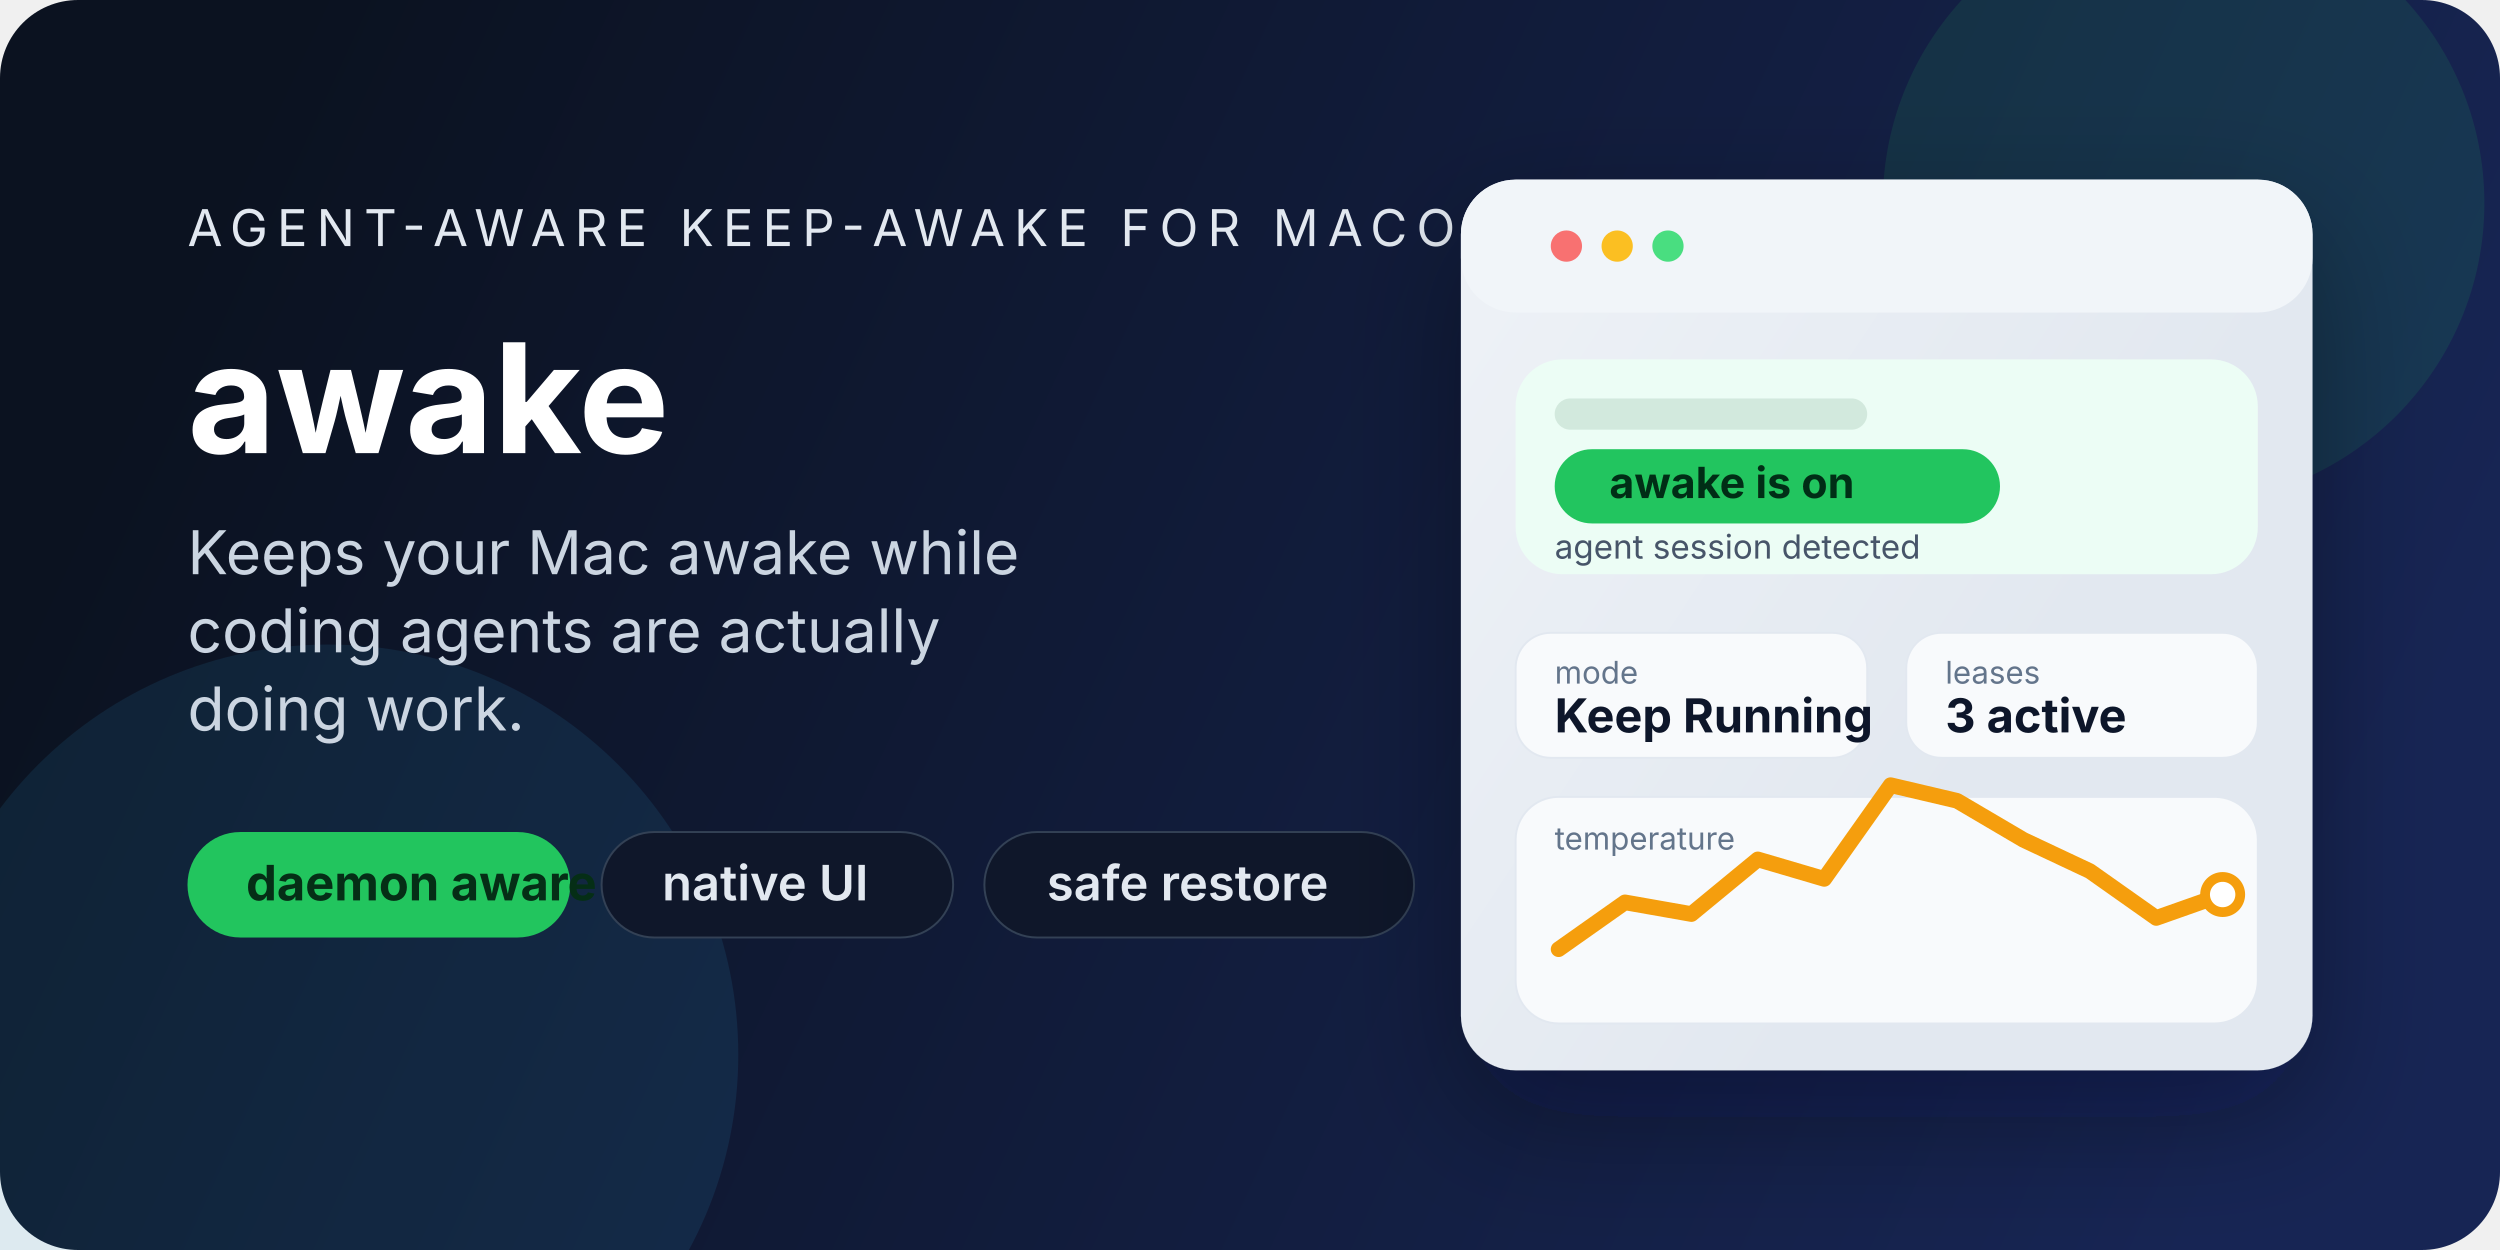
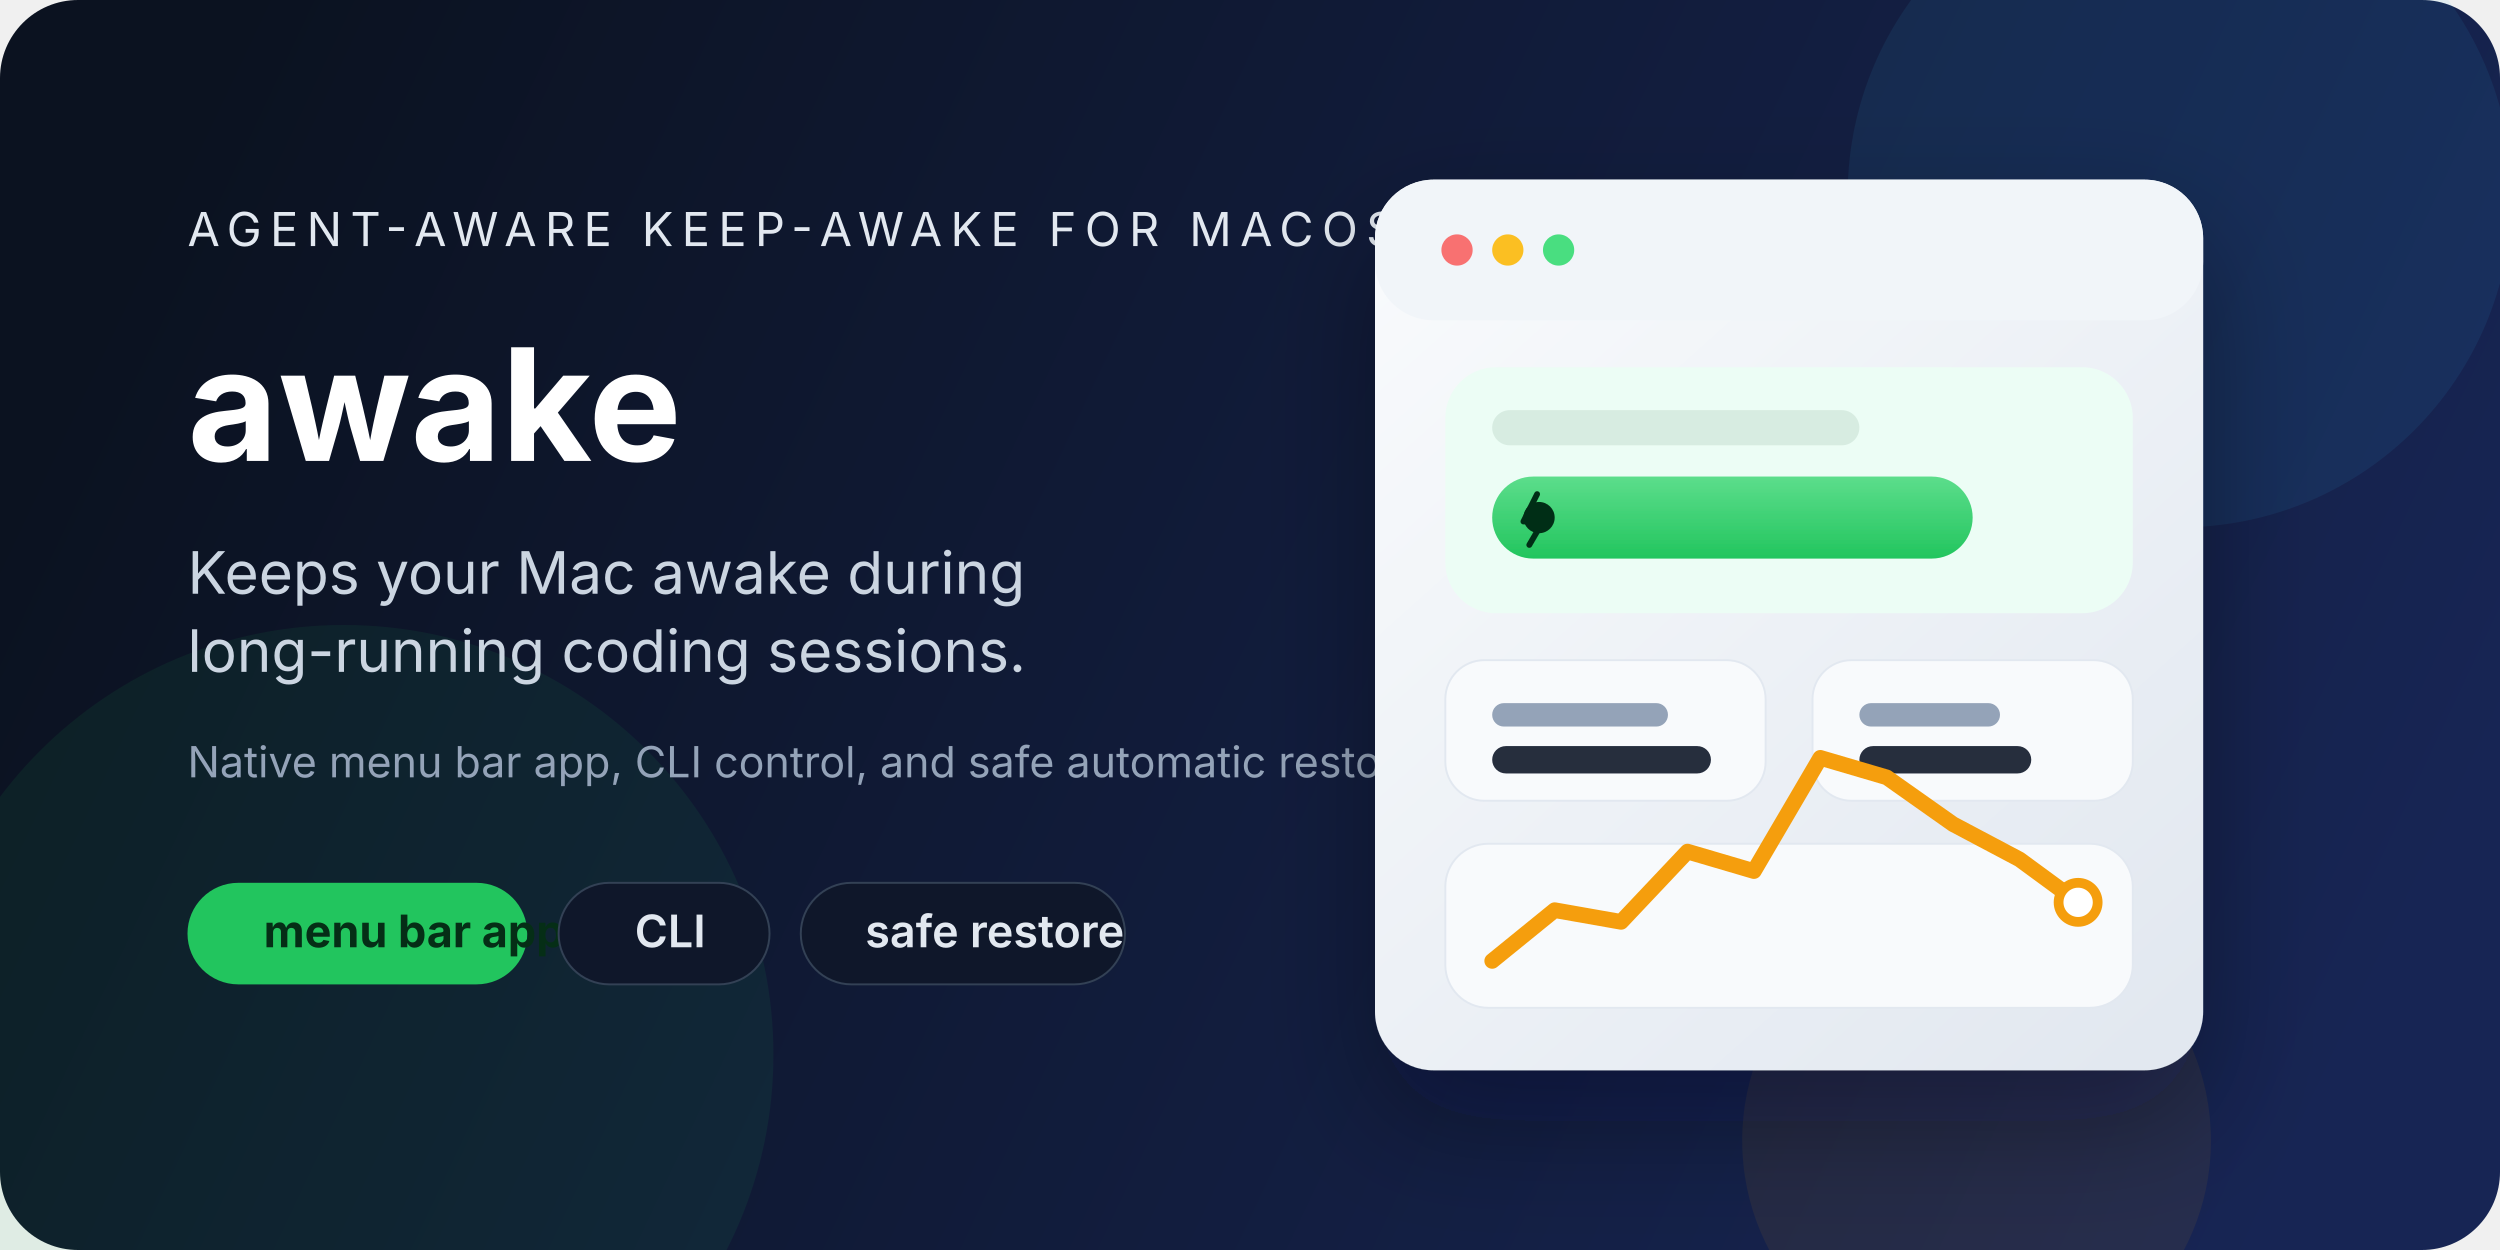
<svg xmlns="http://www.w3.org/2000/svg" width="1280" height="640" viewBox="0 0 1280 640" fill="none">
  <defs>
-     <linearGradient id="bg" x1="120" y1="80" x2="1160" y2="560" gradientUnits="userSpaceOnUse">
+     <linearGradient id="bg" x1="92" y1="72" x2="1184" y2="588" gradientUnits="userSpaceOnUse">
      <stop stop-color="#0B1220" />
      <stop offset="1" stop-color="#172554" />
    </linearGradient>
-     <linearGradient id="panel" x1="356" y1="140" x2="930" y2="520" gradientUnits="userSpaceOnUse">
+     <linearGradient id="panel" x1="744" y1="104" x2="1116" y2="520" gradientUnits="userSpaceOnUse">
      <stop stop-color="#F8FAFC" />
      <stop offset="1" stop-color="#E2E8F0" />
    </linearGradient>
-     <linearGradient id="accent" x1="716" y1="164" x2="716" y2="220" gradientUnits="userSpaceOnUse">
+     <linearGradient id="glow" x1="842" y1="214" x2="842" y2="286" gradientUnits="userSpaceOnUse">
      <stop stop-color="#86EFAC" />
      <stop offset="1" stop-color="#22C55E" />
    </linearGradient>
    <filter id="shadow" x="0" y="0" width="1280" height="640" filterUnits="userSpaceOnUse" color-interpolation-filters="sRGB">
-       <feDropShadow dx="0" dy="24" stdDeviation="32" flood-color="#020617" flood-opacity="0.35" />
+       <feDropShadow dx="0" dy="26" stdDeviation="30" flood-color="#020617" flood-opacity="0.34" />
    </filter>
  </defs>
  <rect width="1280" height="640" rx="40" fill="url(#bg)" />
-   <circle cx="1118" cy="104" r="154" fill="#22C55E" fill-opacity="0.12" />
-   <circle cx="168" cy="540" r="210" fill="#38BDF8" fill-opacity="0.10" />
-   <text x="96" y="126" fill="#E2E8F0" font-family="-apple-system, BlinkMacSystemFont, 'Segoe UI', sans-serif" font-size="26" letter-spacing="0.18em">AGENT-AWARE KEEP-AWAKE FOR MACOS</text>
-   <text x="96" y="232" fill="white" font-family="-apple-system, BlinkMacSystemFont, 'Segoe UI', sans-serif" font-size="78" font-weight="700">awake</text>
-   <text x="96" y="294" fill="#CBD5E1" font-family="-apple-system, BlinkMacSystemFont, 'Segoe UI', sans-serif" font-size="31">Keeps your Mac awake while</text>
-   <text x="96" y="334" fill="#CBD5E1" font-family="-apple-system, BlinkMacSystemFont, 'Segoe UI', sans-serif" font-size="31">coding agents are actually</text>
-   <text x="96" y="374" fill="#CBD5E1" font-family="-apple-system, BlinkMacSystemFont, 'Segoe UI', sans-serif" font-size="31">doing work.</text>
-   <rect x="96" y="426" width="196" height="54" rx="27" fill="#22C55E" />
-   <text x="126" y="461" fill="#052E16" font-family="-apple-system, BlinkMacSystemFont, 'Segoe UI', sans-serif" font-size="25" font-weight="700">daemon aware</text>
-   <rect x="308" y="426" width="180" height="54" rx="27" fill="#0F172A" stroke="#334155" />
-   <text x="339" y="461" fill="#E2E8F0" font-family="-apple-system, BlinkMacSystemFont, 'Segoe UI', sans-serif" font-size="25" font-weight="600">native UI</text>
-   <rect x="504" y="426" width="220" height="54" rx="27" fill="#0F172A" stroke="#334155" />
-   <text x="536" y="461" fill="#E2E8F0" font-family="-apple-system, BlinkMacSystemFont, 'Segoe UI', sans-serif" font-size="25" font-weight="600">safe restore</text>
+   <circle cx="1116" cy="100" r="170" fill="#38BDF8" fill-opacity="0.08" />
+   <circle cx="176" cy="540" r="220" fill="#22C55E" fill-opacity="0.08" />
+   <circle cx="1012" cy="584" r="120" fill="#F59E0B" fill-opacity="0.07" />
+   <text x="96" y="126" fill="#E2E8F0" font-family="-apple-system, BlinkMacSystemFont, 'Segoe UI', sans-serif" font-size="24" letter-spacing="0.18em">AGENT-AWARE KEEP-AWAKE FOR MACOS</text>
+   <text x="96" y="236" fill="white" font-family="-apple-system, BlinkMacSystemFont, 'Segoe UI', sans-serif" font-size="80" font-weight="700">awake</text>
+   <text x="96" y="304" fill="#CBD5E1" font-family="-apple-system, BlinkMacSystemFont, 'Segoe UI', sans-serif" font-size="30">Keeps your Mac awake during</text>
+   <text x="96" y="344" fill="#CBD5E1" font-family="-apple-system, BlinkMacSystemFont, 'Segoe UI', sans-serif" font-size="30">long-running coding sessions.</text>
+   <text x="96" y="398" fill="#94A3B8" font-family="-apple-system, BlinkMacSystemFont, 'Segoe UI', sans-serif" font-size="22">Native menu bar app, CLI control, and safe automatic restore.</text>
+   <rect x="96" y="452" width="174" height="52" rx="26" fill="#22C55E" />
+   <text x="135" y="485" fill="#052E16" font-family="-apple-system, BlinkMacSystemFont, 'Segoe UI', sans-serif" font-size="23" font-weight="700">menu bar app</text>
+   <rect x="286" y="452" width="108" height="52" rx="26" fill="#0F172A" stroke="#334155" />
+   <text x="325" y="485" fill="#E2E8F0" font-family="-apple-system, BlinkMacSystemFont, 'Segoe UI', sans-serif" font-size="23" font-weight="600">CLI</text>
+   <rect x="410" y="452" width="166" height="52" rx="26" fill="#0F172A" stroke="#334155" />
+   <text x="443" y="485" fill="#E2E8F0" font-family="-apple-system, BlinkMacSystemFont, 'Segoe UI', sans-serif" font-size="23" font-weight="600">safe restore</text>
  <g filter="url(#shadow)">
-     <rect x="748" y="92" width="436" height="456" rx="28" fill="url(#panel)" />
-     <rect x="776" y="122" width="148" height="18" rx="9" fill="#CBD5E1" />
-     <rect x="748" y="92" width="436" height="68" rx="28" fill="#F1F5F9" />
-     <circle cx="802" cy="126" r="8" fill="#F87171" />
-     <circle cx="828" cy="126" r="8" fill="#FBBF24" />
-     <circle cx="854" cy="126" r="8" fill="#4ADE80" />
-     <rect x="776" y="184" width="380" height="110" rx="24" fill="#ECFDF5" />
-     <rect x="796" y="204" width="160" height="16" rx="8" fill="#14532D" fill-opacity="0.12" />
-     <rect x="796" y="230" width="228" height="38" rx="19" fill="url(#accent)" />
-     <text x="824" y="255" fill="#052E16" font-family="-apple-system, BlinkMacSystemFont, 'Segoe UI', sans-serif" font-size="22" font-weight="700">awake is on</text>
-     <text x="796" y="286" fill="#475569" font-family="-apple-system, BlinkMacSystemFont, 'Segoe UI', sans-serif" font-size="17">agent session detected</text>
-     <rect x="776" y="324" width="180" height="64" rx="18" fill="#F8FAFC" stroke="#E2E8F0" />
-     <text x="796" y="350" fill="#64748B" font-family="-apple-system, BlinkMacSystemFont, 'Segoe UI', sans-serif" font-size="16">mode</text>
-     <text x="796" y="375" fill="#0F172A" font-family="-apple-system, BlinkMacSystemFont, 'Segoe UI', sans-serif" font-size="24" font-weight="700">Keep Running</text>
-     <rect x="976" y="324" width="180" height="64" rx="18" fill="#F8FAFC" stroke="#E2E8F0" />
-     <text x="996" y="350" fill="#64748B" font-family="-apple-system, BlinkMacSystemFont, 'Segoe UI', sans-serif" font-size="16">leases</text>
-     <text x="996" y="375" fill="#0F172A" font-family="-apple-system, BlinkMacSystemFont, 'Segoe UI', sans-serif" font-size="24" font-weight="700">3 active</text>
-     <rect x="776" y="408" width="380" height="116" rx="22" fill="#F8FAFC" stroke="#E2E8F0" />
-     <text x="796" y="435" fill="#64748B" font-family="-apple-system, BlinkMacSystemFont, 'Segoe UI', sans-serif" font-size="16">temperature</text>
-     <polyline points="798,486 832,462 866,468 900,440 934,450 968,402 1002,410 1036,430 1070,446 1104,470 1138,458" fill="none" stroke="#F59E0B" stroke-width="8" stroke-linecap="round" stroke-linejoin="round" />
-     <circle cx="1138" cy="458" r="9" fill="white" stroke="#F59E0B" stroke-width="5" />
+     <rect x="704" y="92" width="424" height="456" rx="30" fill="url(#panel)" />
+     <rect x="704" y="92" width="424" height="72" rx="30" fill="#F1F5F9" />
+     <circle cx="746" cy="128" r="8" fill="#F87171" />
+     <circle cx="772" cy="128" r="8" fill="#FBBF24" />
+     <circle cx="798" cy="128" r="8" fill="#4ADE80" />
+     <rect x="740" y="188" width="352" height="126" rx="26" fill="#ECFDF5" />
+     <rect x="764" y="210" width="188" height="18" rx="9" fill="#14532D" fill-opacity="0.10" />
+     <rect x="764" y="244" width="246" height="42" rx="21" fill="url(#glow)" />
+     <circle cx="788" cy="265" r="8" fill="#052E16" />
+     <path d="M787 253L780 267H790L783 279" stroke="#052E16" stroke-width="3" stroke-linecap="round" stroke-linejoin="round" />
+     <rect x="740" y="338" width="164" height="72" rx="20" fill="#F8FAFC" stroke="#E2E8F0" />
+     <rect x="764" y="360" width="90" height="12" rx="6" fill="#94A3B8" />
+     <rect x="764" y="382" width="112" height="14" rx="7" fill="#0F172A" fill-opacity="0.90" />
+     <rect x="928" y="338" width="164" height="72" rx="20" fill="#F8FAFC" stroke="#E2E8F0" />
+     <rect x="952" y="360" width="72" height="12" rx="6" fill="#94A3B8" />
+     <rect x="952" y="382" width="88" height="14" rx="7" fill="#0F172A" fill-opacity="0.90" />
+     <rect x="740" y="432" width="352" height="84" rx="22" fill="#F8FAFC" stroke="#E2E8F0" />
+     <polyline points="764,492 796,466 830,472 864,436 898,446 932,388 966,398 1000,422 1034,440 1064,462" fill="none" stroke="#F59E0B" stroke-width="8" stroke-linecap="round" stroke-linejoin="round" />
+     <circle cx="1064" cy="462" r="10" fill="white" stroke="#F59E0B" stroke-width="5" />
  </g>
</svg>
